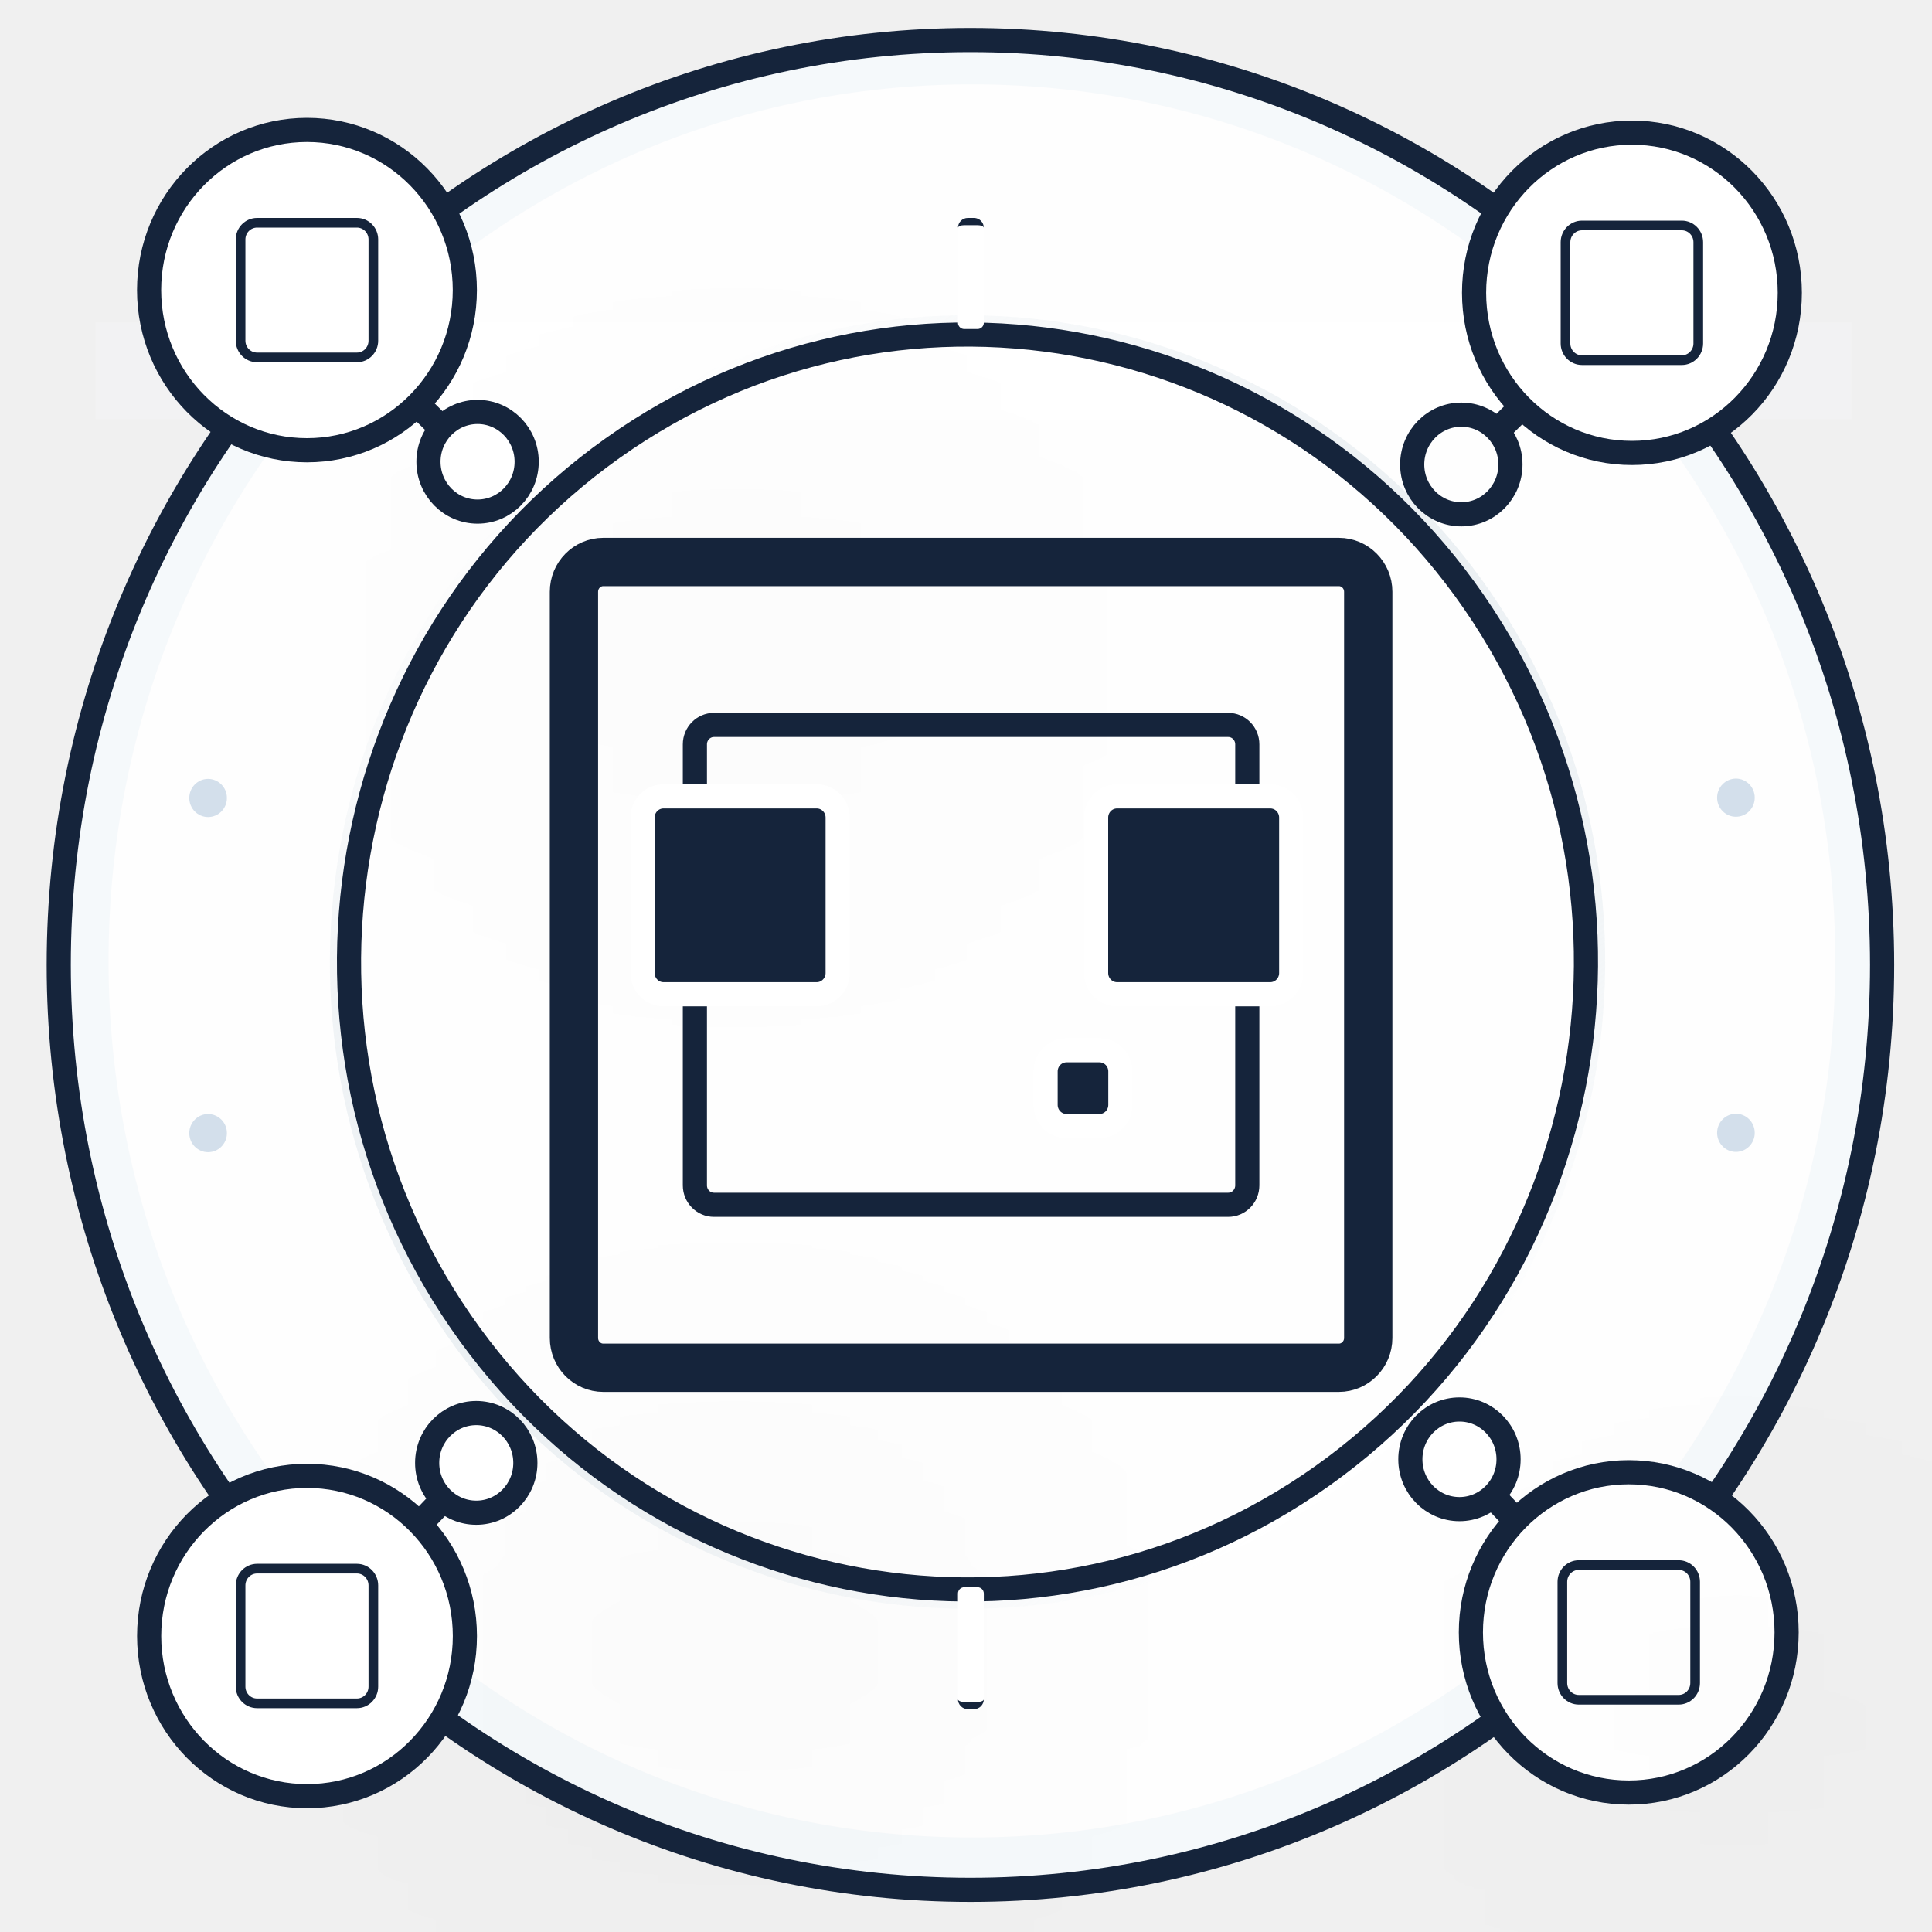
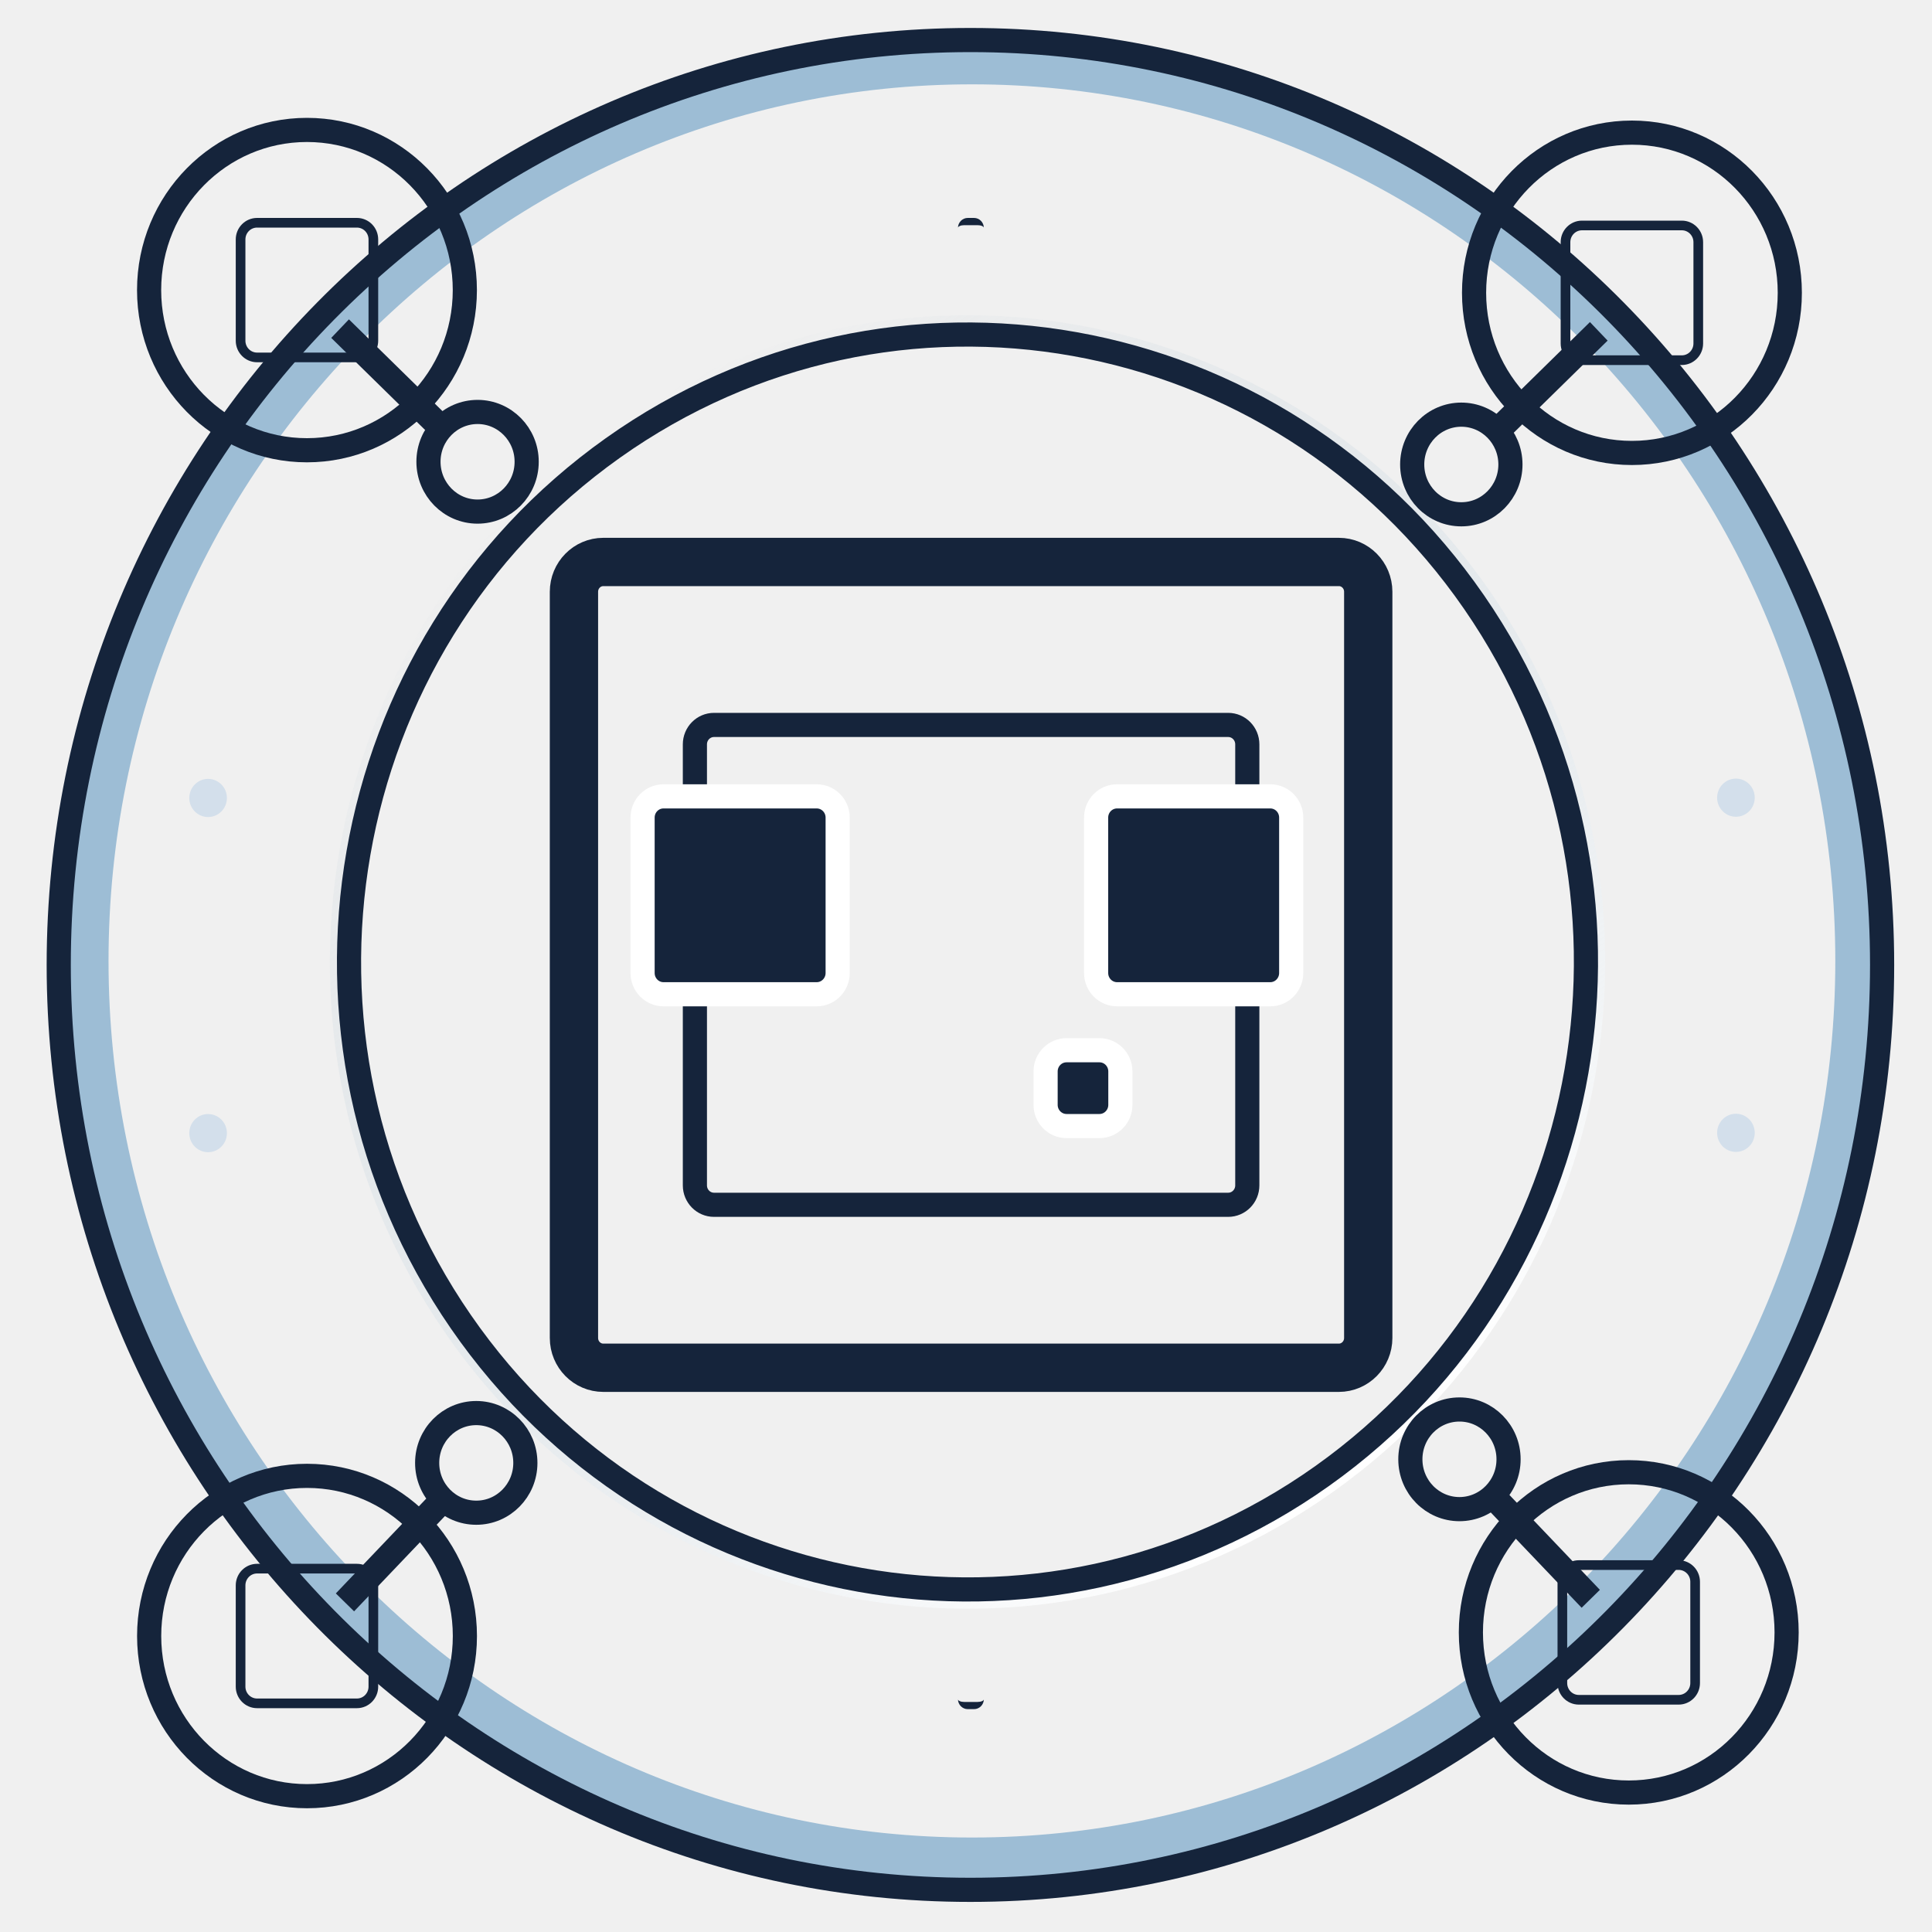
<svg xmlns="http://www.w3.org/2000/svg" width="40" height="40" viewBox="0 0 40 40" fill="none">
  <g clip-path="url(#clip0_831_507)">
    <path d="M20.123 1.246C30.265 1.246 38.498 9.589 38.498 19.895C38.498 30.202 30.265 38.544 20.123 38.544C9.981 38.544 1.747 30.202 1.747 19.895C1.747 9.589 9.981 1.246 20.123 1.246Z" stroke="#9DBDD5" />
-     <path d="M38.967 19.978C38.967 9.402 30.516 0.829 20.091 0.829C9.667 0.829 1.216 9.402 1.216 19.978C1.216 30.554 9.667 39.127 20.091 39.127C30.516 39.127 38.967 30.554 38.967 19.978Z" fill="white" fill-opacity="0.9" stroke="#15243B" stroke-width="0.5" />
-     <g style="mix-blend-mode:soft-light" opacity="0.36">
-       <path d="M38.33 7.674H1.982" stroke="#D3DFEB" stroke-width="2" />
-     </g>
-     <g filter="url(#filter0_d_831_507)">
-       <path d="M4.308 23.855C4.523 23.855 4.698 23.679 4.698 23.46C4.698 23.242 4.523 23.065 4.308 23.065C4.093 23.065 3.919 23.242 3.919 23.46C3.919 23.679 4.093 23.855 4.308 23.855Z" fill="#D3DFEB" />
-     </g>
-     <g filter="url(#filter1_d_831_507)">
-       <path d="M4.308 16.916C4.523 16.916 4.698 16.739 4.698 16.521C4.698 16.303 4.523 16.126 4.308 16.126C4.093 16.126 3.919 16.303 3.919 16.521C3.919 16.739 4.093 16.916 4.308 16.916Z" fill="#D3DFEB" />
-     </g>
-     <g filter="url(#filter2_d_831_507)">
-       <path d="M35.941 16.12C35.726 16.12 35.551 16.297 35.551 16.515C35.551 16.733 35.726 16.91 35.941 16.91C36.156 16.91 36.33 16.733 36.33 16.515C36.33 16.297 36.156 16.12 35.941 16.12Z" fill="#D3DFEB" />
-     </g>
-     <g filter="url(#filter3_d_831_507)">
-       <path d="M35.941 23.059C35.726 23.059 35.551 23.236 35.551 23.454C35.551 23.672 35.726 23.849 35.941 23.849C36.156 23.849 36.33 23.672 36.33 23.454C36.33 23.236 36.156 23.059 35.941 23.059Z" fill="#D3DFEB" />
-     </g>
+     <path d="M38.967 19.978C38.967 9.402 30.516 0.829 20.091 0.829C9.667 0.829 1.216 9.402 1.216 19.978C1.216 30.554 9.667 39.127 20.091 39.127C30.516 39.127 38.967 30.554 38.967 19.978Z" stroke="#15243B" stroke-width="0.5" />
    <path d="M27.46 30.68C33.319 26.517 34.743 18.325 30.64 12.381C26.538 6.437 18.462 4.992 12.603 9.154C6.744 13.316 5.32 21.509 9.422 27.453C13.525 33.397 21.601 34.842 27.46 30.68Z" stroke="url(#paint0_linear_831_507)" stroke-width="0.5" />
    <path d="M12.687 9.276C18.478 5.162 26.462 6.589 30.519 12.467C34.575 18.345 33.167 26.444 27.376 30.558C21.584 34.672 13.6 33.245 9.543 27.367C5.486 21.489 6.895 13.389 12.687 9.276Z" stroke="#15243B" stroke-width="0.5" />
-     <g filter="url(#filter4_d_831_507)">
-       <path d="M29.081 30.214C29.081 30.851 29.59 31.367 30.218 31.366C30.846 31.366 31.354 30.849 31.354 30.212C31.353 29.576 30.844 29.06 30.216 29.06C29.588 29.061 29.08 29.578 29.081 30.214Z" fill="white" />
-       <path d="M29.2 30.214C29.2 30.784 29.656 31.245 30.217 31.245C30.779 31.244 31.234 30.782 31.233 30.212C31.233 29.643 30.777 29.181 30.216 29.182C29.654 29.182 29.199 29.644 29.2 30.214Z" stroke="#15243B" stroke-width="0.5" />
-     </g>
+     <path d="M4.308 23.855C4.523 23.855 4.698 23.679 4.698 23.46C4.698 23.242 4.523 23.065 4.308 23.065C4.093 23.065 3.919 23.242 3.919 23.46C3.919 23.679 4.093 23.855 4.308 23.855Z" fill="#D3DFEB" />
+     <path d="M4.308 16.916C4.523 16.916 4.698 16.739 4.698 16.521C4.698 16.303 4.523 16.126 4.308 16.126C4.093 16.126 3.919 16.303 3.919 16.521C3.919 16.739 4.093 16.916 4.308 16.916Z" fill="#D3DFEB" />
+     <path d="M35.941 16.12C35.726 16.12 35.551 16.297 35.551 16.515C35.551 16.733 35.726 16.91 35.941 16.91C36.156 16.91 36.33 16.733 36.33 16.515C36.33 16.297 36.156 16.12 35.941 16.12Z" fill="#D3DFEB" />
+     <path d="M35.941 23.059C35.726 23.059 35.551 23.236 35.551 23.454C35.551 23.672 35.726 23.849 35.941 23.849C36.156 23.849 36.33 23.672 36.33 23.454C36.33 23.236 36.156 23.059 35.941 23.059Z" fill="#D3DFEB" />
+     <path d="M29.081 30.214C29.081 30.851 29.59 31.367 30.218 31.366C30.846 31.366 31.354 30.849 31.354 30.212C31.353 29.576 30.844 29.06 30.216 29.06C29.588 29.061 29.08 29.578 29.081 30.214Z" fill="none" />
+     <path d="M29.2 30.214C29.2 30.784 29.656 31.245 30.217 31.245C30.779 31.244 31.234 30.782 31.233 30.212C31.233 29.643 30.777 29.181 30.216 29.182C29.654 29.182 29.199 29.644 29.2 30.214Z" stroke="#15243B" stroke-width="0.5" />
    <path d="M33.124 32.916L30.954 30.64L30.576 31.011L32.746 33.287L33.124 32.916Z" fill="#15243B" />
-     <path d="M30.332 33.797C30.332 35.696 31.849 37.235 33.721 37.235C35.592 37.235 37.109 35.696 37.109 33.797C37.109 31.899 35.592 30.36 33.721 30.36C31.849 30.36 30.332 31.899 30.332 33.797Z" fill="white" />
-     <path d="M30.453 33.797C30.453 35.629 31.916 37.113 33.722 37.113C35.527 37.113 36.99 35.629 36.99 33.797C36.99 31.966 35.527 30.481 33.722 30.481C31.916 30.481 30.453 31.966 30.453 33.797Z" fill="white" stroke="#15243B" stroke-width="0.5" />
-     <g filter="url(#filter5_d_831_507)">
-       <path d="M34.754 32.281H32.687C32.433 32.281 32.227 32.491 32.227 32.749V34.846C32.227 35.104 32.433 35.313 32.687 35.313H34.754C35.009 35.313 35.215 35.104 35.215 34.846V32.749C35.215 32.491 35.009 32.281 34.754 32.281Z" fill="white" />
-       <path d="M34.755 32.403H32.688C32.499 32.403 32.347 32.558 32.347 32.749V34.846C32.347 35.037 32.499 35.192 32.688 35.192H34.755C34.943 35.192 35.096 35.037 35.096 34.846V32.749C35.096 32.558 34.943 32.403 34.755 32.403Z" fill="white" stroke="#15243B" stroke-width="0.2" />
-     </g>
-     <g filter="url(#filter6_d_831_507)">
-       <path d="M30.256 10.648C30.817 10.648 31.272 10.185 31.272 9.616C31.271 9.046 30.816 8.585 30.254 8.585C29.692 8.586 29.238 9.048 29.238 9.618C29.239 10.187 29.694 10.649 30.256 10.648Z" stroke="#15243B" stroke-width="0.5" />
-     </g>
+     <path d="M30.332 33.797C30.332 35.696 31.849 37.235 33.721 37.235C35.592 37.235 37.109 35.696 37.109 33.797C37.109 31.899 35.592 30.36 33.721 30.36C31.849 30.36 30.332 31.899 30.332 33.797Z" fill="none" />
+     <path d="M30.453 33.797C30.453 35.629 31.916 37.113 33.722 37.113C35.527 37.113 36.99 35.629 36.99 33.797C36.99 31.966 35.527 30.481 33.722 30.481C31.916 30.481 30.453 31.966 30.453 33.797Z" fill="none" stroke="#15243B" stroke-width="0.5" />
+     <path d="M34.754 32.281H32.687C32.433 32.281 32.227 32.491 32.227 32.749V34.846C32.227 35.104 32.433 35.313 32.687 35.313H34.754C35.009 35.313 35.215 35.104 35.215 34.846V32.749C35.215 32.491 35.009 32.281 34.754 32.281Z" fill="none" />
+     <path d="M34.755 32.403H32.688C32.499 32.403 32.347 32.558 32.347 32.749V34.846C32.347 35.037 32.499 35.192 32.688 35.192H34.755C34.943 35.192 35.096 35.037 35.096 34.846V32.749C35.096 32.558 34.943 32.403 34.755 32.403Z" fill="none" stroke="#15243B" stroke-width="0.2" />
+     <path d="M30.256 10.648C30.817 10.648 31.272 10.185 31.272 9.616C31.271 9.046 30.816 8.585 30.254 8.585C29.692 8.586 29.238 9.048 29.238 9.618C29.239 10.187 29.694 10.649 30.256 10.648Z" stroke="#15243B" stroke-width="0.5" />
    <path d="M32.918 6.668L30.675 8.87L31.041 9.253L33.284 7.052L32.918 6.668Z" fill="#15243B" />
-     <path d="M33.787 9.5C35.658 9.5 37.175 7.961 37.175 6.062C37.175 4.164 35.658 2.625 33.787 2.625C31.916 2.625 30.398 4.164 30.398 6.062C30.398 7.961 31.916 9.5 33.787 9.5Z" fill="white" />
+     <path d="M33.787 9.5C35.658 9.5 37.175 7.961 37.175 6.062C37.175 4.164 35.658 2.625 33.787 2.625C31.916 2.625 30.398 4.164 30.398 6.062C30.398 7.961 31.916 9.5 33.787 9.5Z" fill="none" />
    <path d="M33.787 9.378C35.593 9.378 37.056 7.894 37.056 6.062C37.056 4.231 35.593 2.746 33.787 2.746C31.982 2.746 30.519 4.231 30.519 6.062C30.519 7.894 31.982 9.378 33.787 9.378Z" stroke="#15243B" stroke-width="0.5" />
-     <g filter="url(#filter7_d_831_507)">
-       <path d="M32.292 5.014V7.111C32.292 7.369 32.498 7.578 32.753 7.578H34.82C35.074 7.578 35.281 7.369 35.281 7.111V5.014C35.281 4.756 35.074 4.546 34.82 4.546H32.753C32.498 4.546 32.292 4.756 32.292 5.014Z" fill="white" />
-       <path d="M32.412 5.014V7.111C32.412 7.302 32.565 7.457 32.753 7.457H34.82C35.008 7.457 35.161 7.302 35.161 7.111V5.014C35.161 4.823 35.008 4.668 34.82 4.668H32.753C32.565 4.668 32.412 4.823 32.412 5.014Z" fill="white" stroke="#15243B" stroke-width="0.2" />
-     </g>
-     <g filter="url(#filter8_d_831_507)">
-       <path d="M10.997 30.289C10.996 30.926 10.487 31.442 9.859 31.441C9.232 31.44 8.723 30.924 8.724 30.287C8.724 29.65 9.233 29.134 9.861 29.135C10.489 29.136 10.997 29.652 10.997 30.289Z" fill="white" />
-       <path d="M10.877 30.289C10.877 30.858 10.421 31.32 9.86 31.319C9.298 31.319 8.843 30.857 8.844 30.287C8.844 29.717 9.3 29.256 9.861 29.256C10.423 29.257 10.878 29.719 10.877 30.289Z" stroke="#15243B" stroke-width="0.5" />
-     </g>
+     <path d="M32.292 5.014V7.111C32.292 7.369 32.498 7.578 32.753 7.578H34.82C35.074 7.578 35.281 7.369 35.281 7.111V5.014C35.281 4.756 35.074 4.546 34.82 4.546H32.753C32.498 4.546 32.292 4.756 32.292 5.014Z" fill="none" />
+     <path d="M32.412 5.014V7.111C32.412 7.302 32.565 7.457 32.753 7.457H34.82C35.008 7.457 35.161 7.302 35.161 7.111V5.014C35.161 4.823 35.008 4.668 34.82 4.668H32.753C32.565 4.668 32.412 4.823 32.412 5.014Z" fill="none" stroke="#15243B" stroke-width="0.2" />
+     <path d="M10.997 30.289C10.996 30.926 10.487 31.442 9.859 31.441C9.232 31.44 8.723 30.924 8.724 30.287C8.724 29.65 9.233 29.134 9.861 29.135C10.489 29.136 10.997 29.652 10.997 30.289Z" fill="none" />
+     <path d="M10.877 30.289C10.877 30.858 10.421 31.32 9.86 31.319C9.298 31.319 8.843 30.857 8.844 30.287C8.844 29.717 9.3 29.256 9.861 29.256C10.423 29.257 10.878 29.719 10.877 30.289Z" stroke="#15243B" stroke-width="0.5" />
    <path d="M6.953 32.99L9.123 30.714L9.501 31.085L7.331 33.361L6.953 32.99Z" fill="#15243B" />
-     <path d="M9.745 33.872C9.745 35.77 8.228 37.309 6.356 37.309C4.485 37.309 2.968 35.77 2.968 33.872C2.968 31.973 4.485 30.434 6.356 30.434C8.228 30.434 9.745 31.973 9.745 33.872Z" fill="white" />
-     <path d="M9.625 33.872C9.625 35.703 8.162 37.188 6.357 37.188C4.551 37.188 3.088 35.703 3.088 33.872C3.088 32.041 4.551 30.556 6.357 30.556C8.162 30.556 9.625 32.041 9.625 33.872Z" fill="white" stroke="#15243B" stroke-width="0.5" />
-     <g filter="url(#filter9_d_831_507)">
-       <path d="M9.887 10.714C9.259 10.713 8.751 10.197 8.751 9.56C8.752 8.923 9.261 8.407 9.889 8.408C10.517 8.408 11.025 8.925 11.024 9.562C11.024 10.198 10.515 10.714 9.887 10.714Z" fill="white" />
-       <path d="M9.887 10.592C9.325 10.592 8.871 10.129 8.871 9.56C8.871 8.99 9.327 8.529 9.889 8.529C10.45 8.53 10.905 8.992 10.904 9.561C10.904 10.131 10.448 10.592 9.887 10.592Z" stroke="#15243B" stroke-width="0.5" />
-     </g>
+     <path d="M9.745 33.872C9.745 35.77 8.228 37.309 6.356 37.309C4.485 37.309 2.968 35.77 2.968 33.872C2.968 31.973 4.485 30.434 6.356 30.434C8.228 30.434 9.745 31.973 9.745 33.872Z" fill="none" />
+     <path d="M9.625 33.872C9.625 35.703 8.162 37.188 6.357 37.188C4.551 37.188 3.088 35.703 3.088 33.872C3.088 32.041 4.551 30.556 6.357 30.556C8.162 30.556 9.625 32.041 9.625 33.872Z" fill="none" stroke="#15243B" stroke-width="0.5" />
+     <path d="M9.887 10.714C9.259 10.713 8.751 10.197 8.751 9.56C8.752 8.923 9.261 8.407 9.889 8.408C10.517 8.408 11.025 8.925 11.024 9.562C11.024 10.198 10.515 10.714 9.887 10.714Z" fill="none" />
+     <path d="M9.887 10.592C9.325 10.592 8.871 10.129 8.871 9.56C8.871 8.99 9.327 8.529 9.889 8.529C10.45 8.53 10.905 8.992 10.904 9.561C10.904 10.131 10.448 10.592 9.887 10.592Z" stroke="#15243B" stroke-width="0.5" />
    <path d="M7.224 6.612L9.468 8.813L9.102 9.197L6.858 6.996L7.224 6.612Z" fill="#15243B" />
-     <g filter="url(#filter10_d_831_507)">
-       <path d="M5.322 32.356H7.389C7.643 32.356 7.85 32.565 7.85 32.824V34.92C7.85 35.179 7.643 35.388 7.389 35.388H5.322C5.067 35.388 4.861 35.179 4.861 34.92V32.824C4.861 32.565 5.067 32.356 5.322 32.356Z" fill="white" />
-       <path d="M5.323 32.477H7.389C7.578 32.477 7.73 32.632 7.73 32.824V34.92C7.73 35.111 7.578 35.266 7.389 35.266H5.323C5.134 35.266 4.981 35.111 4.981 34.92V32.824C4.981 32.632 5.134 32.477 5.323 32.477Z" fill="white" stroke="#15243B" stroke-width="0.2" />
-     </g>
-     <path d="M6.356 9.444C4.484 9.444 2.967 7.904 2.967 6.006C2.967 4.107 4.484 2.568 6.356 2.568C8.227 2.568 9.744 4.107 9.744 6.006C9.744 7.904 8.227 9.444 6.356 9.444Z" fill="white" />
+     <path d="M5.322 32.356H7.389C7.643 32.356 7.85 32.565 7.85 32.824V34.92C7.85 35.179 7.643 35.388 7.389 35.388H5.322C5.067 35.388 4.861 35.179 4.861 34.92V32.824C4.861 32.565 5.067 32.356 5.322 32.356Z" fill="none" />
+     <path d="M5.323 32.477H7.389C7.578 32.477 7.73 32.632 7.73 32.824V34.92C7.73 35.111 7.578 35.266 7.389 35.266H5.323C5.134 35.266 4.981 35.111 4.981 34.92V32.824C4.981 32.632 5.134 32.477 5.323 32.477Z" fill="none" stroke="#15243B" stroke-width="0.2" />
+     <path d="M6.356 9.444C4.484 9.444 2.967 7.904 2.967 6.006C2.967 4.107 4.484 2.568 6.356 2.568C8.227 2.568 9.744 4.107 9.744 6.006C9.744 7.904 8.227 9.444 6.356 9.444Z" fill="none" />
    <path d="M6.355 9.322C4.55 9.322 3.087 7.837 3.087 6.006C3.087 4.175 4.55 2.69 6.355 2.69C8.161 2.69 9.624 4.175 9.624 6.006C9.624 7.837 8.161 9.322 6.355 9.322Z" stroke="#15243B" stroke-width="0.5" />
-     <g filter="url(#filter11_d_831_507)">
-       <path d="M7.851 4.958L7.851 7.054C7.851 7.313 7.644 7.522 7.39 7.522L5.323 7.522C5.068 7.522 4.862 7.313 4.862 7.054L4.862 4.958C4.862 4.699 5.068 4.49 5.323 4.49L7.39 4.49C7.644 4.49 7.851 4.699 7.851 4.958Z" fill="white" />
-       <path d="M7.73 4.958L7.73 7.054C7.73 7.245 7.578 7.4 7.389 7.4L5.323 7.4C5.134 7.4 4.981 7.245 4.981 7.054L4.981 4.958C4.981 4.766 5.134 4.612 5.323 4.612L7.389 4.612C7.578 4.612 7.73 4.766 7.73 4.958Z" fill="white" stroke="#15243B" stroke-width="0.2" />
-     </g>
-     <path d="M19.963 35.312C19.892 35.312 19.834 35.253 19.834 35.181V32.993C19.834 32.92 19.892 32.862 19.963 32.862H20.239C20.311 32.862 20.369 32.92 20.369 32.993V35.181C20.369 35.253 20.311 35.312 20.239 35.312H19.963Z" fill="white" />
+     <path d="M7.851 4.958L7.851 7.054C7.851 7.313 7.644 7.522 7.39 7.522L5.323 7.522C5.068 7.522 4.862 7.313 4.862 7.054L4.862 4.958C4.862 4.699 5.068 4.49 5.323 4.49L7.39 4.49C7.644 4.49 7.851 4.699 7.851 4.958Z" fill="none" />
+     <path d="M7.73 4.958L7.73 7.054C7.73 7.245 7.578 7.4 7.389 7.4L5.323 7.4C5.134 7.4 4.981 7.245 4.981 7.054L4.981 4.958C4.981 4.766 5.134 4.612 5.323 4.612L7.389 4.612C7.578 4.612 7.73 4.766 7.73 4.958Z" fill="none" stroke="#15243B" stroke-width="0.2" />
+     <path d="M19.963 35.312C19.892 35.312 19.834 35.253 19.834 35.181V32.993C19.834 32.92 19.892 32.862 19.963 32.862H20.239C20.311 32.862 20.369 32.92 20.369 32.993V35.181C20.369 35.253 20.311 35.312 20.239 35.312H19.963Z" fill="none" />
    <path d="M20.369 35.181C20.369 35.294 20.278 35.386 20.166 35.386H20.037C19.925 35.386 19.834 35.294 19.834 35.181C19.834 35.212 19.892 35.237 19.963 35.237H20.239C20.311 35.237 20.369 35.212 20.369 35.181Z" fill="#15243B" />
-     <path d="M20.239 4.587C20.311 4.587 20.369 4.646 20.369 4.718V6.682C20.369 6.754 20.311 6.812 20.239 6.812H19.963C19.892 6.812 19.834 6.754 19.834 6.682V4.718C19.834 4.646 19.892 4.587 19.963 4.587H20.239Z" fill="white" />
+     <path d="M20.239 4.587C20.311 4.587 20.369 4.646 20.369 4.718V6.682C20.369 6.754 20.311 6.812 20.239 6.812H19.963C19.892 6.812 19.834 6.754 19.834 6.682V4.718C19.834 4.646 19.892 4.587 19.963 4.587H20.239Z" fill="none" />
    <path d="M19.834 4.718C19.834 4.604 19.925 4.512 20.037 4.512H20.166C20.278 4.512 20.369 4.604 20.369 4.718C20.369 4.687 20.311 4.662 20.239 4.662H19.963C19.892 4.662 19.834 4.687 19.834 4.718Z" fill="#15243B" />
    <path d="M27.72 11.635H12.491C12.155 11.635 11.883 11.911 11.883 12.252V27.701C11.883 28.042 12.155 28.318 12.491 28.318H27.72C28.055 28.318 28.328 28.042 28.328 27.701V12.252C28.328 11.911 28.055 11.635 27.72 11.635Z" stroke="#15243B" stroke-linejoin="round" />
    <path d="M25.428 15.009H14.783C14.564 15.009 14.387 15.189 14.387 15.411V24.542C14.387 24.764 14.564 24.944 14.783 24.944H25.428C25.647 24.944 25.824 24.764 25.824 24.542V15.411C25.824 15.189 25.647 15.009 25.428 15.009Z" stroke="#15243B" stroke-width="0.5" stroke-linejoin="round" />
    <path d="M16.909 16.488H13.737C13.498 16.488 13.304 16.684 13.304 16.927V20.145C13.304 20.388 13.498 20.585 13.737 20.585H16.909C17.148 20.585 17.343 20.388 17.343 20.145V16.927C17.343 16.684 17.148 16.488 16.909 16.488Z" fill="#15243B" stroke="white" stroke-width="0.5" stroke-linejoin="round" />
    <path d="M26.3 16.488H23.128C22.888 16.488 22.694 16.684 22.694 16.927V20.145C22.694 20.388 22.888 20.585 23.128 20.585H26.3C26.539 20.585 26.733 20.388 26.733 20.145V16.927C26.733 16.684 26.539 16.488 26.3 16.488Z" fill="#15243B" stroke="white" stroke-width="0.5" stroke-linejoin="round" />
-     <g filter="url(#filter12_d_831_507)">
-       <path d="M22.763 21.846H22.082C21.899 21.846 21.75 21.997 21.75 22.183V22.874C21.75 23.06 21.899 23.211 22.082 23.211H22.763C22.947 23.211 23.095 23.06 23.095 22.874V22.183C23.095 21.997 22.947 21.846 22.763 21.846Z" fill="#15243B" />
-       <path d="M22.763 21.744H22.082C21.842 21.744 21.648 21.94 21.648 22.183V22.875C21.648 23.117 21.842 23.314 22.082 23.314H22.763C23.002 23.314 23.196 23.117 23.196 22.875V22.183C23.196 21.94 23.002 21.744 22.763 21.744Z" stroke="white" stroke-width="0.5" stroke-linejoin="round" />
-     </g>
+     <path d="M22.763 21.846H22.082C21.899 21.846 21.75 21.997 21.75 22.183V22.874C21.75 23.06 21.899 23.211 22.082 23.211H22.763C22.947 23.211 23.095 23.06 23.095 22.874V22.183C23.095 21.997 22.947 21.846 22.763 21.846Z" fill="#15243B" />
+     <path d="M22.763 21.744H22.082C21.842 21.744 21.648 21.94 21.648 22.183V22.875C21.648 23.117 21.842 23.314 22.082 23.314H22.763C23.002 23.314 23.196 23.117 23.196 22.875V22.183C23.196 21.94 23.002 21.744 22.763 21.744Z" stroke="white" stroke-width="0.5" stroke-linejoin="round" />
  </g>
  <defs>
-     <filter id="filter0_d_831_507" x="-41.081" y="23.065" width="134.778" height="143.79" filterUnits="userSpaceOnUse" color-interpolation-filters="sRGB">
-       <feFlood flood-opacity="0" result="BackgroundImageFix" />
-       <feColorMatrix in="SourceAlpha" type="matrix" values="0 0 0 0 0 0 0 0 0 0 0 0 0 0 0 0 0 0 127 0" result="hardAlpha" />
-       <feOffset dx="22" dy="76" />
-       <feGaussianBlur stdDeviation="33.5" />
-       <feComposite in2="hardAlpha" operator="out" />
-       <feColorMatrix type="matrix" values="0 0 0 0 0 0 0 0 0 0 0 0 0 0 0 0 0 0 0.25 0" />
-       <feBlend mode="normal" in2="BackgroundImageFix" result="effect1_dropShadow_831_507" />
-       <feBlend mode="normal" in="SourceGraphic" in2="effect1_dropShadow_831_507" result="shape" />
-     </filter>
-     <filter id="filter1_d_831_507" x="-41.081" y="16.126" width="134.778" height="143.79" filterUnits="userSpaceOnUse" color-interpolation-filters="sRGB">
-       <feFlood flood-opacity="0" result="BackgroundImageFix" />
-       <feColorMatrix in="SourceAlpha" type="matrix" values="0 0 0 0 0 0 0 0 0 0 0 0 0 0 0 0 0 0 127 0" result="hardAlpha" />
-       <feOffset dx="22" dy="76" />
-       <feGaussianBlur stdDeviation="33.5" />
-       <feComposite in2="hardAlpha" operator="out" />
-       <feColorMatrix type="matrix" values="0 0 0 0 0 0 0 0 0 0 0 0 0 0 0 0 0 0 0.25 0" />
-       <feBlend mode="normal" in2="BackgroundImageFix" result="effect1_dropShadow_831_507" />
-       <feBlend mode="normal" in="SourceGraphic" in2="effect1_dropShadow_831_507" result="shape" />
-     </filter>
-     <filter id="filter2_d_831_507" x="-9.448" y="16.12" width="134.778" height="143.79" filterUnits="userSpaceOnUse" color-interpolation-filters="sRGB">
-       <feFlood flood-opacity="0" result="BackgroundImageFix" />
-       <feColorMatrix in="SourceAlpha" type="matrix" values="0 0 0 0 0 0 0 0 0 0 0 0 0 0 0 0 0 0 127 0" result="hardAlpha" />
-       <feOffset dx="22" dy="76" />
-       <feGaussianBlur stdDeviation="33.5" />
-       <feComposite in2="hardAlpha" operator="out" />
-       <feColorMatrix type="matrix" values="0 0 0 0 0 0 0 0 0 0 0 0 0 0 0 0 0 0 0.25 0" />
-       <feBlend mode="normal" in2="BackgroundImageFix" result="effect1_dropShadow_831_507" />
-       <feBlend mode="normal" in="SourceGraphic" in2="effect1_dropShadow_831_507" result="shape" />
-     </filter>
-     <filter id="filter3_d_831_507" x="-9.448" y="23.059" width="134.778" height="143.79" filterUnits="userSpaceOnUse" color-interpolation-filters="sRGB">
-       <feFlood flood-opacity="0" result="BackgroundImageFix" />
-       <feColorMatrix in="SourceAlpha" type="matrix" values="0 0 0 0 0 0 0 0 0 0 0 0 0 0 0 0 0 0 127 0" result="hardAlpha" />
-       <feOffset dx="22" dy="76" />
-       <feGaussianBlur stdDeviation="33.5" />
-       <feComposite in2="hardAlpha" operator="out" />
-       <feColorMatrix type="matrix" values="0 0 0 0 0 0 0 0 0 0 0 0 0 0 0 0 0 0 0.25 0" />
-       <feBlend mode="normal" in2="BackgroundImageFix" result="effect1_dropShadow_831_507" />
-       <feBlend mode="normal" in="SourceGraphic" in2="effect1_dropShadow_831_507" result="shape" />
-     </filter>
-     <filter id="filter4_d_831_507" x="-25.05" y="-6.068" width="80.533" height="80.563" filterUnits="userSpaceOnUse" color-interpolation-filters="sRGB">
-       <feFlood flood-opacity="0" result="BackgroundImageFix" />
-       <feColorMatrix in="SourceAlpha" type="matrix" values="0 0 0 0 0 0 0 0 0 0 0 0 0 0 0 0 0 0 127 0" result="hardAlpha" />
-       <feOffset dx="-15" dy="4" />
-       <feGaussianBlur stdDeviation="19.5" />
-       <feComposite in2="hardAlpha" operator="out" />
-       <feColorMatrix type="matrix" values="0 0 0 0 0 0 0 0 0 0 0 0 0 0 0 0 0 0 0.25 0" />
-       <feBlend mode="normal" in2="BackgroundImageFix" result="effect1_dropShadow_831_507" />
-       <feBlend mode="normal" in="SourceGraphic" in2="effect1_dropShadow_831_507" result="shape" />
-     </filter>
-     <filter id="filter5_d_831_507" x="32.027" y="32.281" width="3.388" height="3.432" filterUnits="userSpaceOnUse" color-interpolation-filters="sRGB">
-       <feFlood flood-opacity="0" result="BackgroundImageFix" />
-       <feColorMatrix in="SourceAlpha" type="matrix" values="0 0 0 0 0 0 0 0 0 0 0 0 0 0 0 0 0 0 127 0" result="hardAlpha" />
-       <feOffset dy="0.2" />
-       <feGaussianBlur stdDeviation="0.1" />
-       <feComposite in2="hardAlpha" operator="out" />
-       <feColorMatrix type="matrix" values="0 0 0 0 1 0 0 0 0 1 0 0 0 0 1 0 0 0 1 0" />
-       <feBlend mode="normal" in2="BackgroundImageFix" result="effect1_dropShadow_831_507" />
-       <feBlend mode="normal" in="SourceGraphic" in2="effect1_dropShadow_831_507" result="shape" />
-     </filter>
-     <filter id="filter6_d_831_507" x="-25.012" y="-26.665" width="80.533" height="80.563" filterUnits="userSpaceOnUse" color-interpolation-filters="sRGB">
-       <feFlood flood-opacity="0" result="BackgroundImageFix" />
-       <feColorMatrix in="SourceAlpha" type="matrix" values="0 0 0 0 0 0 0 0 0 0 0 0 0 0 0 0 0 0 127 0" result="hardAlpha" />
-       <feOffset dx="-15" dy="4" />
-       <feGaussianBlur stdDeviation="19.5" />
-       <feComposite in2="hardAlpha" operator="out" />
-       <feColorMatrix type="matrix" values="0 0 0 0 0 0 0 0 0 0 0 0 0 0 0 0 0 0 0.25 0" />
-       <feBlend mode="normal" in2="BackgroundImageFix" result="effect1_dropShadow_831_507" />
-       <feBlend mode="normal" in="SourceGraphic" in2="effect1_dropShadow_831_507" result="shape" />
-     </filter>
-     <filter id="filter7_d_831_507" x="32.092" y="4.546" width="3.388" height="3.432" filterUnits="userSpaceOnUse" color-interpolation-filters="sRGB">
-       <feFlood flood-opacity="0" result="BackgroundImageFix" />
-       <feColorMatrix in="SourceAlpha" type="matrix" values="0 0 0 0 0 0 0 0 0 0 0 0 0 0 0 0 0 0 127 0" result="hardAlpha" />
-       <feOffset dy="0.2" />
-       <feGaussianBlur stdDeviation="0.1" />
-       <feComposite in2="hardAlpha" operator="out" />
-       <feColorMatrix type="matrix" values="0 0 0 0 1 0 0 0 0 1 0 0 0 0 1 0 0 0 1 0" />
-       <feBlend mode="normal" in2="BackgroundImageFix" result="effect1_dropShadow_831_507" />
-       <feBlend mode="normal" in="SourceGraphic" in2="effect1_dropShadow_831_507" result="shape" />
-     </filter>
-     <filter id="filter8_d_831_507" x="-45.406" y="-5.993" width="80.533" height="80.563" filterUnits="userSpaceOnUse" color-interpolation-filters="sRGB">
-       <feFlood flood-opacity="0" result="BackgroundImageFix" />
-       <feColorMatrix in="SourceAlpha" type="matrix" values="0 0 0 0 0 0 0 0 0 0 0 0 0 0 0 0 0 0 127 0" result="hardAlpha" />
-       <feOffset dx="-15" dy="4" />
-       <feGaussianBlur stdDeviation="19.5" />
-       <feComposite in2="hardAlpha" operator="out" />
-       <feColorMatrix type="matrix" values="0 0 0 0 0 0 0 0 0 0 0 0 0 0 0 0 0 0 0.25 0" />
-       <feBlend mode="normal" in2="BackgroundImageFix" result="effect1_dropShadow_831_507" />
-       <feBlend mode="normal" in="SourceGraphic" in2="effect1_dropShadow_831_507" result="shape" />
-     </filter>
-     <filter id="filter9_d_831_507" x="-45.379" y="-26.721" width="80.533" height="80.563" filterUnits="userSpaceOnUse" color-interpolation-filters="sRGB">
-       <feFlood flood-opacity="0" result="BackgroundImageFix" />
-       <feColorMatrix in="SourceAlpha" type="matrix" values="0 0 0 0 0 0 0 0 0 0 0 0 0 0 0 0 0 0 127 0" result="hardAlpha" />
-       <feOffset dx="-15" dy="4" />
-       <feGaussianBlur stdDeviation="19.5" />
-       <feComposite in2="hardAlpha" operator="out" />
-       <feColorMatrix type="matrix" values="0 0 0 0 0 0 0 0 0 0 0 0 0 0 0 0 0 0 0.25 0" />
-       <feBlend mode="normal" in2="BackgroundImageFix" result="effect1_dropShadow_831_507" />
-       <feBlend mode="normal" in="SourceGraphic" in2="effect1_dropShadow_831_507" result="shape" />
-     </filter>
-     <filter id="filter10_d_831_507" x="4.661" y="32.356" width="3.388" height="3.432" filterUnits="userSpaceOnUse" color-interpolation-filters="sRGB">
-       <feFlood flood-opacity="0" result="BackgroundImageFix" />
-       <feColorMatrix in="SourceAlpha" type="matrix" values="0 0 0 0 0 0 0 0 0 0 0 0 0 0 0 0 0 0 127 0" result="hardAlpha" />
-       <feOffset dy="0.2" />
-       <feGaussianBlur stdDeviation="0.1" />
-       <feComposite in2="hardAlpha" operator="out" />
-       <feColorMatrix type="matrix" values="0 0 0 0 1 0 0 0 0 1 0 0 0 0 1 0 0 0 1 0" />
-       <feBlend mode="normal" in2="BackgroundImageFix" result="effect1_dropShadow_831_507" />
-       <feBlend mode="normal" in="SourceGraphic" in2="effect1_dropShadow_831_507" result="shape" />
-     </filter>
-     <filter id="filter11_d_831_507" x="4.662" y="4.49" width="3.388" height="3.432" filterUnits="userSpaceOnUse" color-interpolation-filters="sRGB">
-       <feFlood flood-opacity="0" result="BackgroundImageFix" />
-       <feColorMatrix in="SourceAlpha" type="matrix" values="0 0 0 0 0 0 0 0 0 0 0 0 0 0 0 0 0 0 127 0" result="hardAlpha" />
-       <feOffset dy="0.2" />
-       <feGaussianBlur stdDeviation="0.1" />
-       <feComposite in2="hardAlpha" operator="out" />
-       <feColorMatrix type="matrix" values="0 0 0 0 1 0 0 0 0 1 0 0 0 0 1 0 0 0 1 0" />
-       <feBlend mode="normal" in2="BackgroundImageFix" result="effect1_dropShadow_831_507" />
-       <feBlend mode="normal" in="SourceGraphic" in2="effect1_dropShadow_831_507" result="shape" />
-     </filter>
-     <filter id="filter12_d_831_507" x="4.398" y="3.494" width="66.048" height="66.07" filterUnits="userSpaceOnUse" color-interpolation-filters="sRGB">
-       <feFlood flood-opacity="0" result="BackgroundImageFix" />
-       <feColorMatrix in="SourceAlpha" type="matrix" values="0 0 0 0 0 0 0 0 0 0 0 0 0 0 0 0 0 0 127 0" result="hardAlpha" />
-       <feOffset dx="15" dy="14" />
-       <feGaussianBlur stdDeviation="16" />
-       <feComposite in2="hardAlpha" operator="out" />
-       <feColorMatrix type="matrix" values="0 0 0 0 0 0 0 0 0 0 0 0 0 0 0 0 0 0 0.25 0" />
-       <feBlend mode="normal" in2="BackgroundImageFix" result="effect1_dropShadow_831_507" />
-       <feBlend mode="normal" in="SourceGraphic" in2="effect1_dropShadow_831_507" result="shape" />
-     </filter>
    <linearGradient id="paint0_linear_831_507" x1="12.545" y1="9.07" x2="28.298" y2="30.2" gradientUnits="userSpaceOnUse">
      <stop stop-color="#B6C8D4" stop-opacity="0" />
      <stop offset="1" stop-color="white" />
    </linearGradient>
    <clipPath id="clip0_831_507">
      <rect width="40" height="40" fill="white" />
    </clipPath>
  </defs>
</svg>
